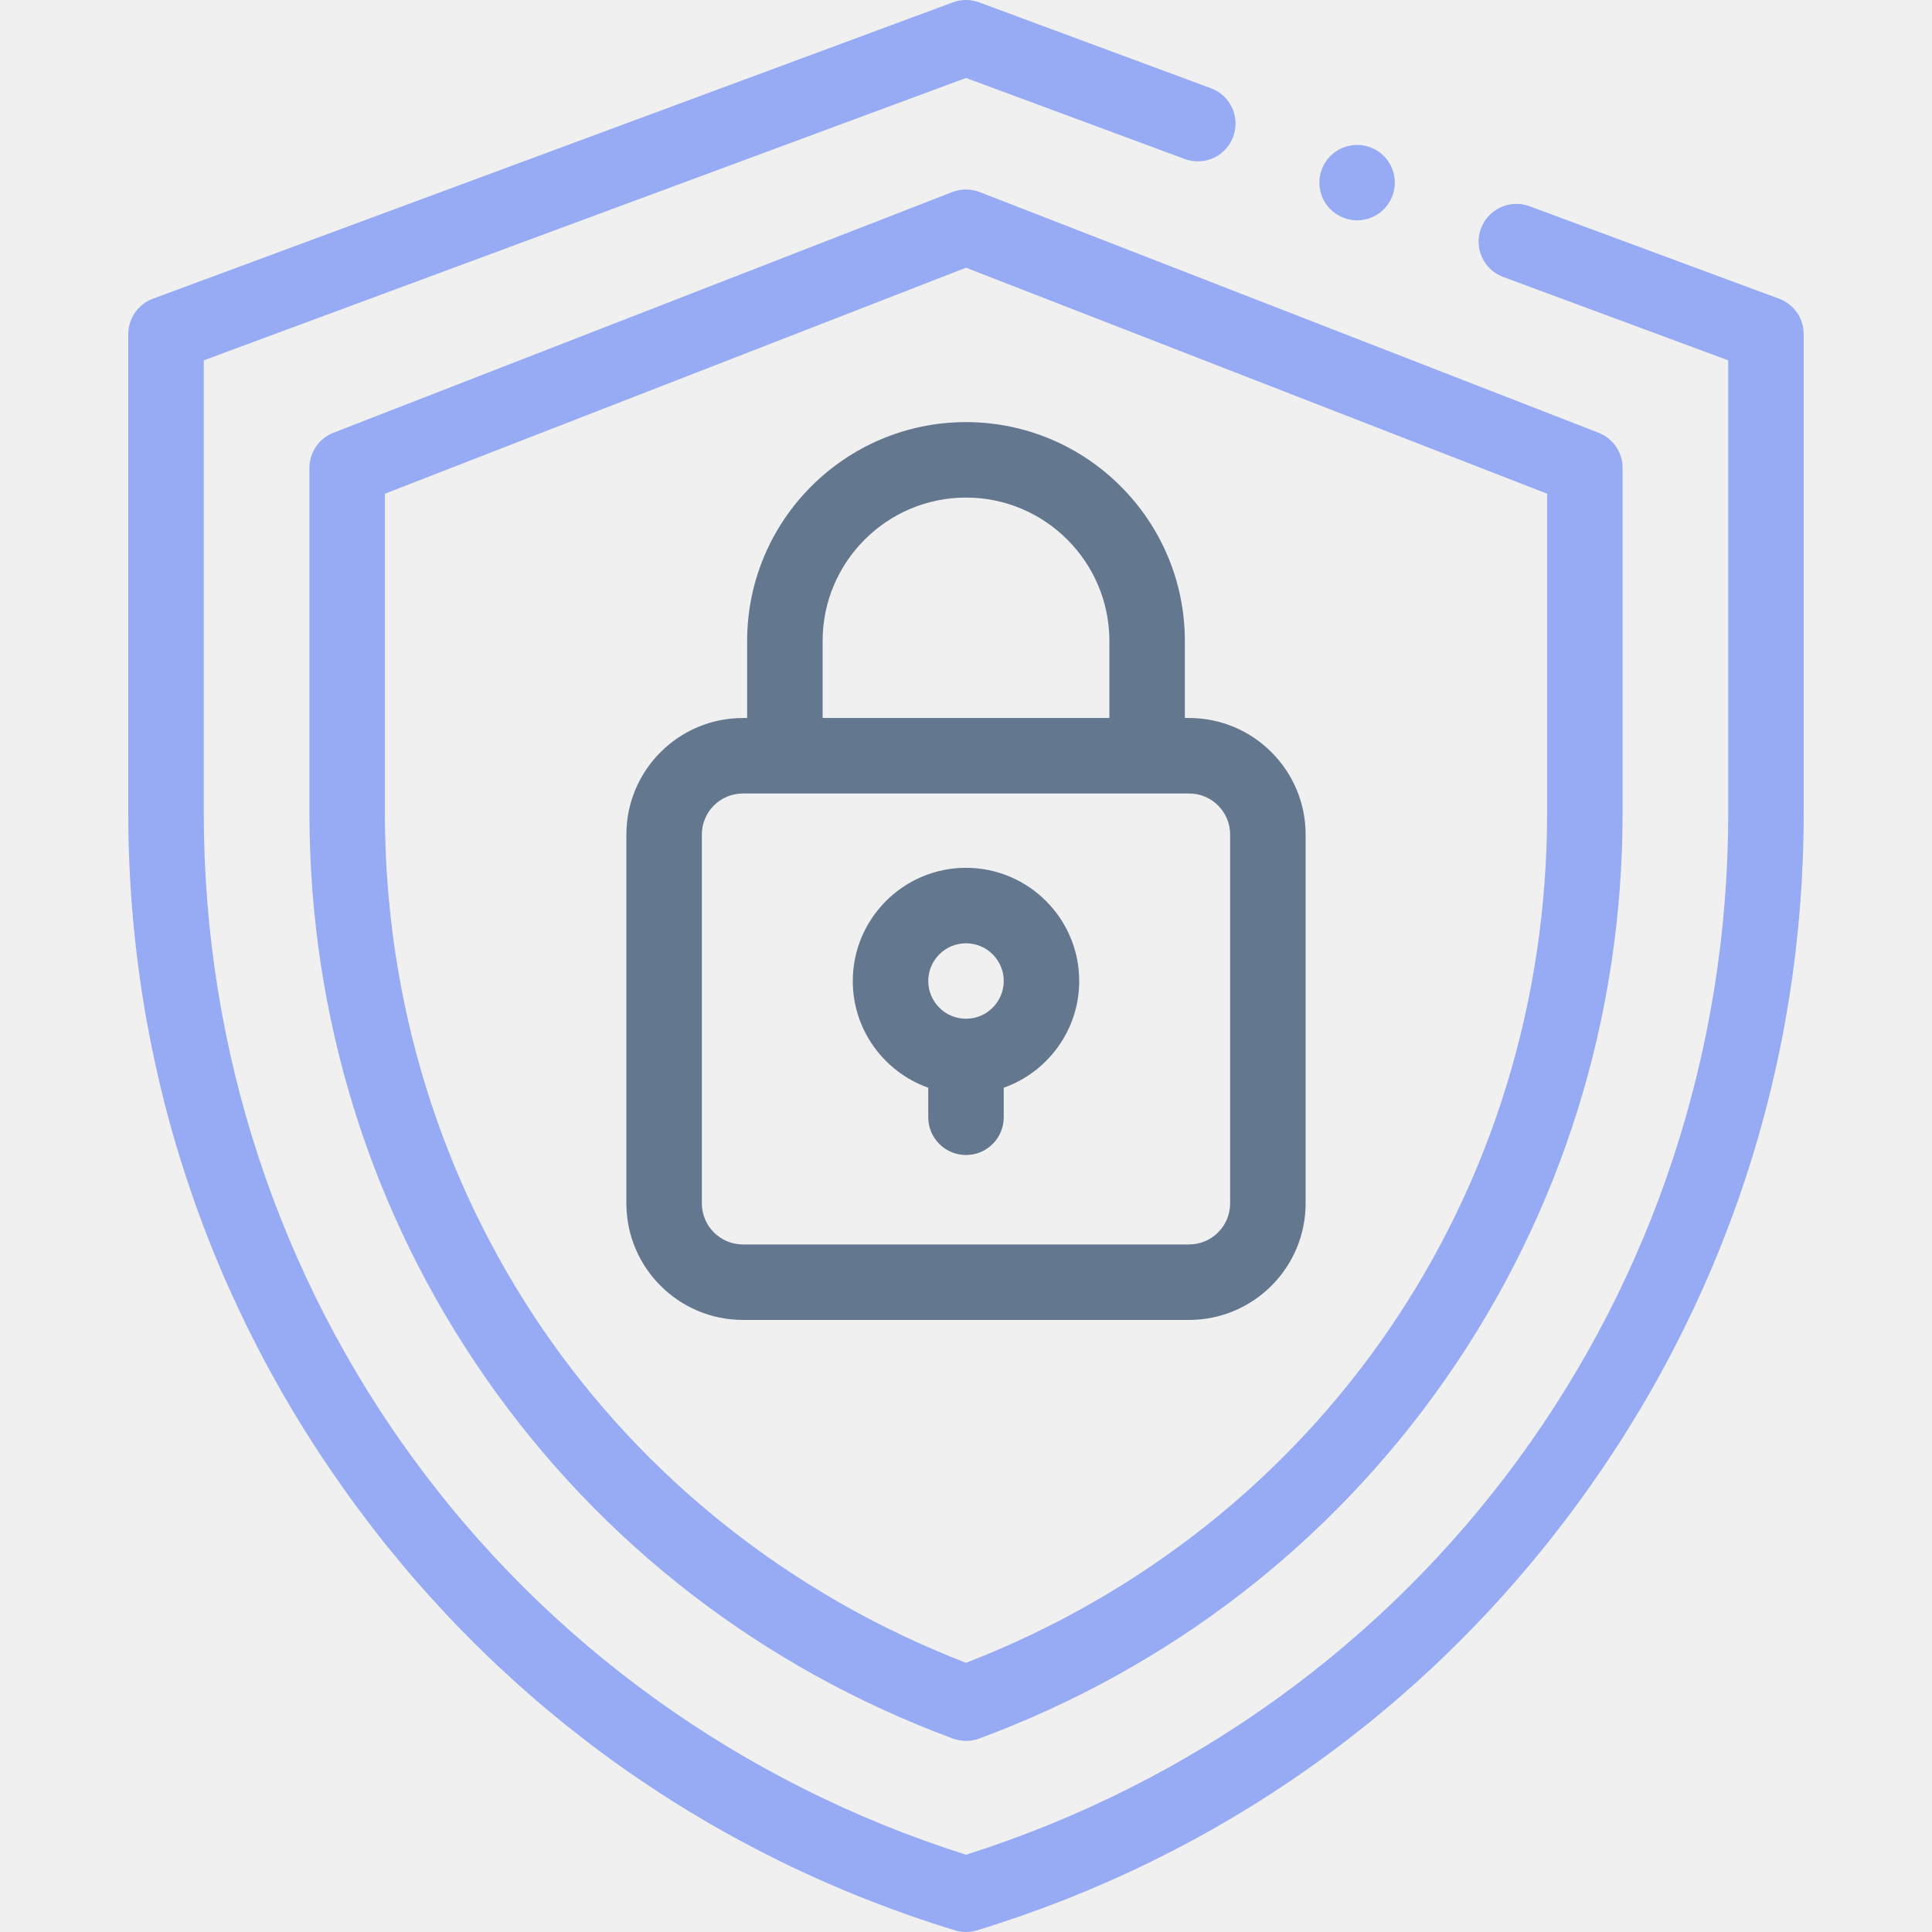
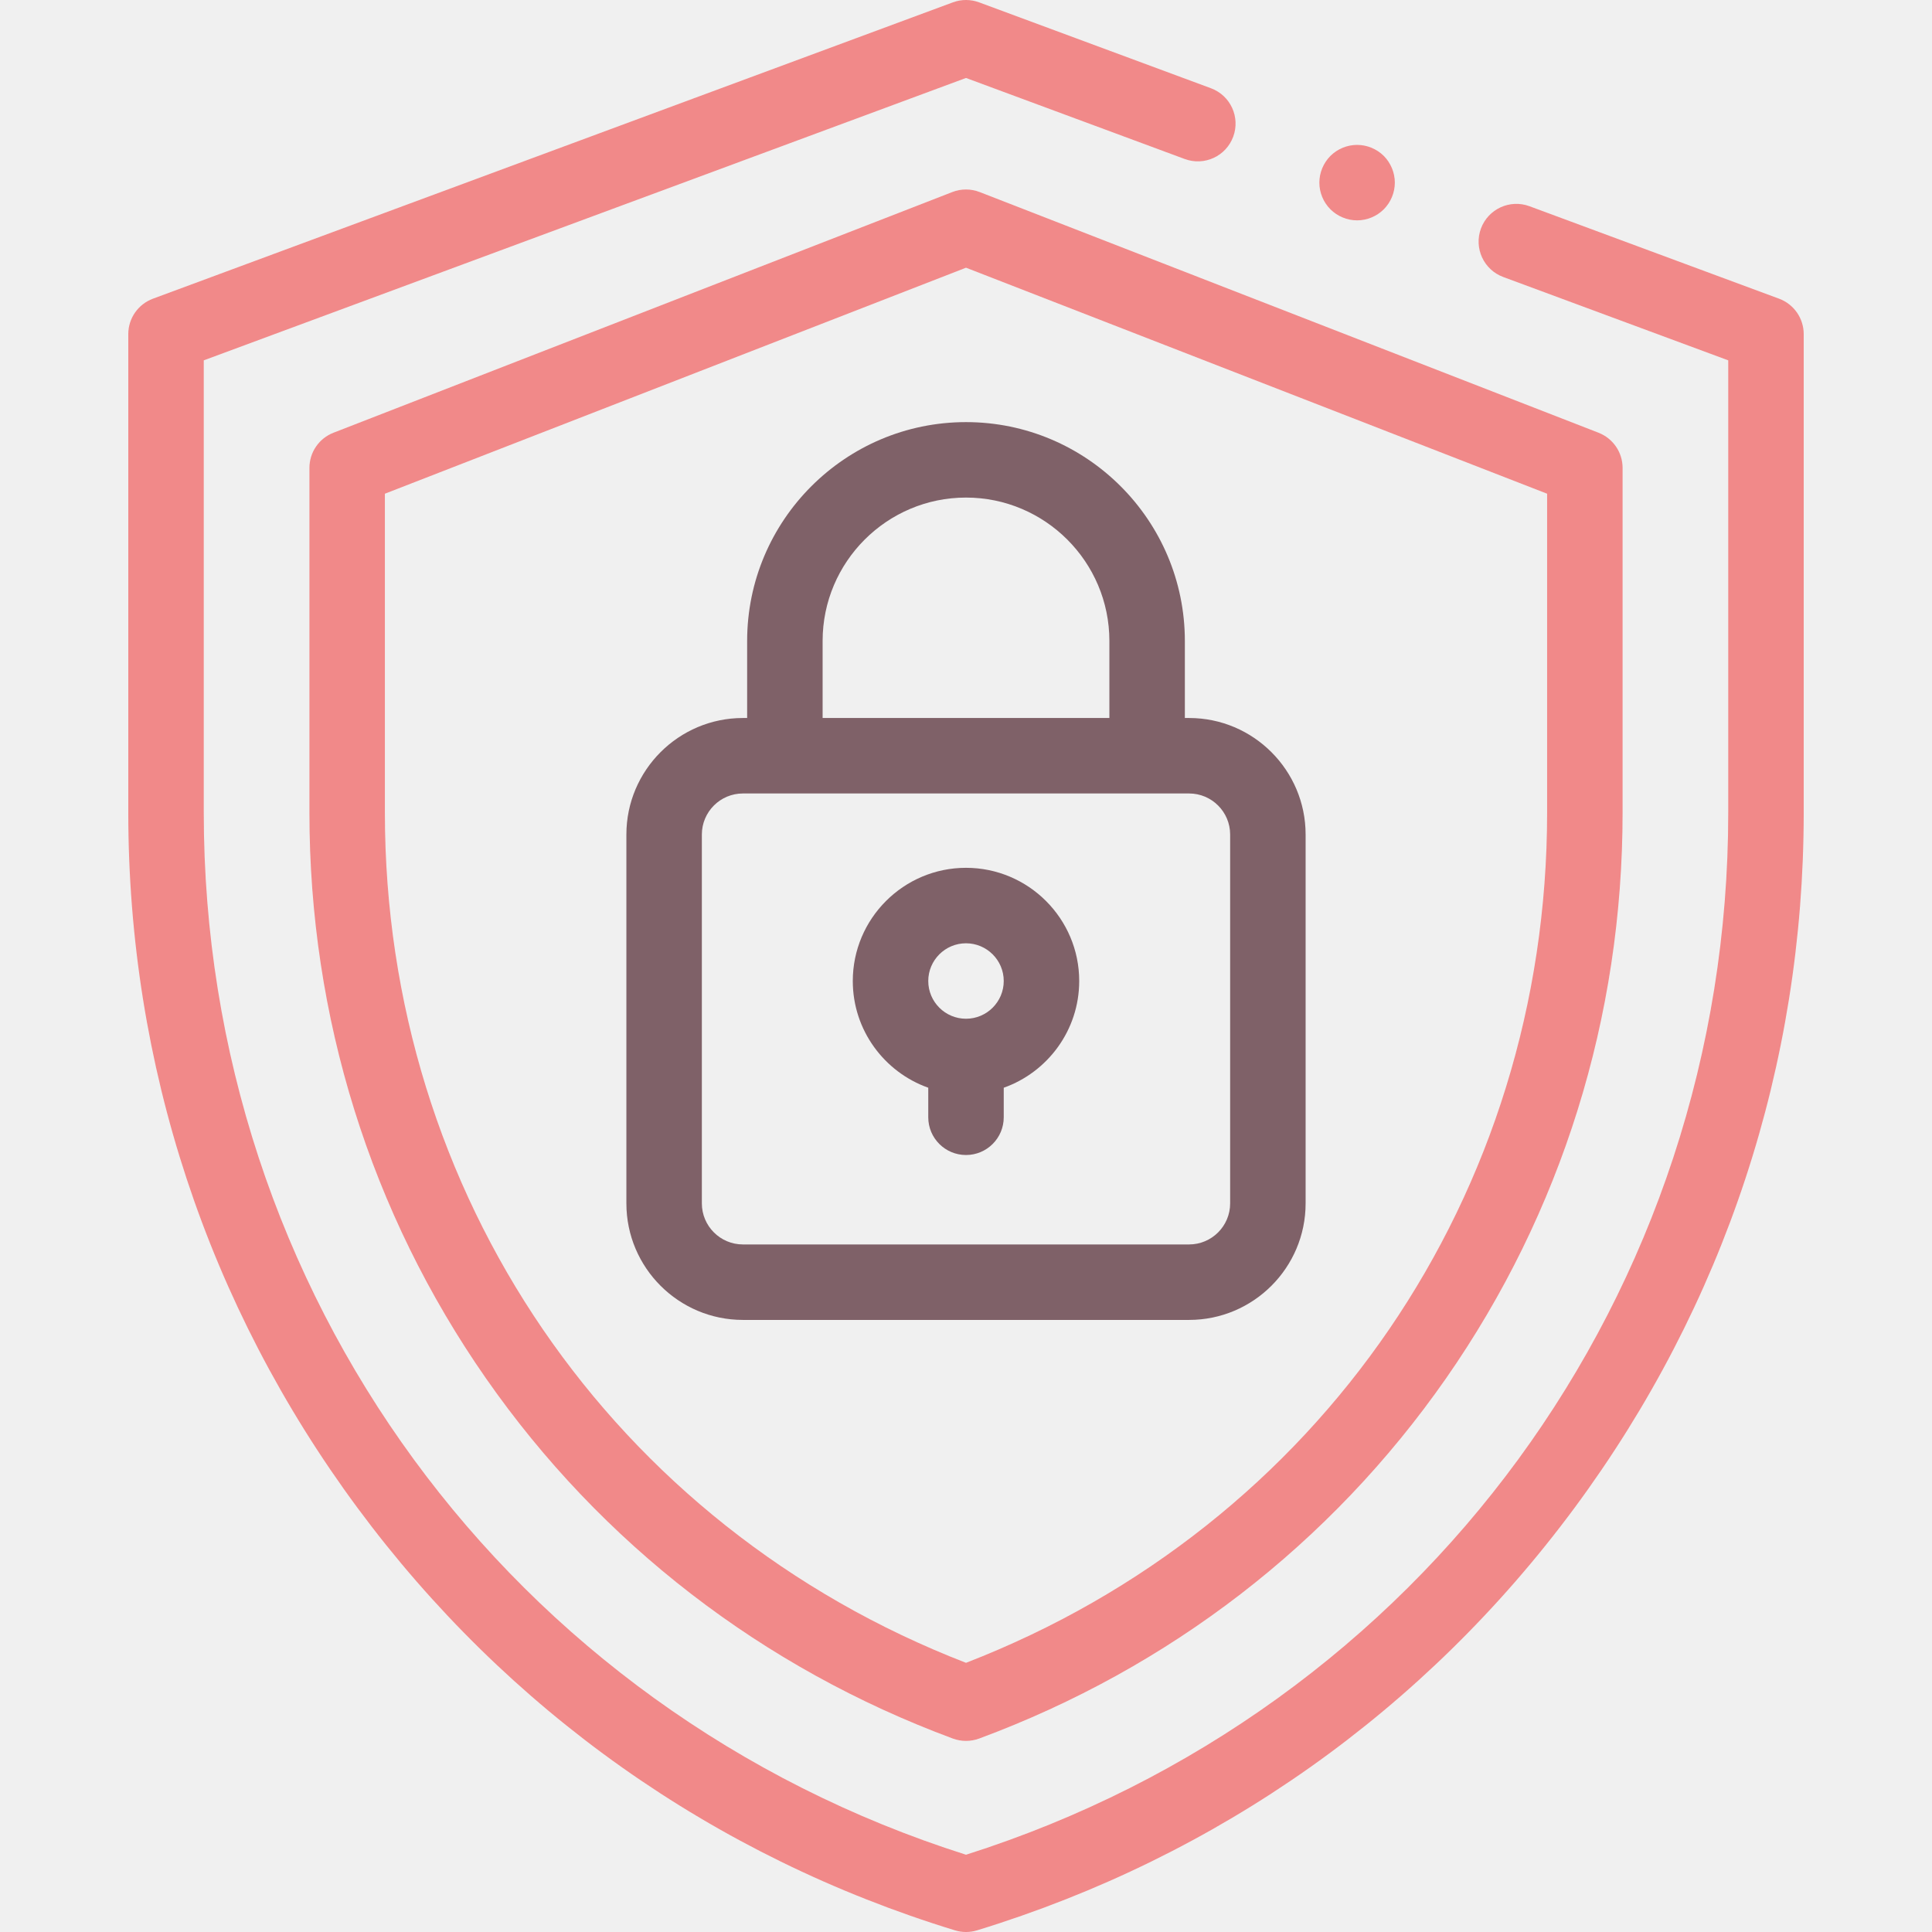
- <svg xmlns="http://www.w3.org/2000/svg" width="107" height="107" viewBox="0 0 107 107" fill="none">
-   <g clip-path="url(#clip0_231_9989)">
-     <g opacity="0.6">
-       <path d="M41.379 35.499V39.765H41.144C37.586 39.765 34.691 42.66 34.691 46.218V66.648C34.691 70.207 37.586 73.101 41.144 73.101H65.856C69.414 73.101 72.309 70.207 72.309 66.648V46.218C72.309 42.66 69.414 39.765 65.856 39.765H65.621V35.499C65.621 28.815 60.184 23.378 53.5 23.378C46.817 23.378 41.379 28.815 41.379 35.499ZM68.129 46.218V66.648C68.129 67.901 67.109 68.921 65.856 68.921H41.144C39.891 68.921 38.871 67.901 38.871 66.648V46.218C38.871 44.964 39.891 43.945 41.144 43.945H65.856C67.109 43.945 68.129 44.964 68.129 46.218ZM61.441 35.499V39.765H45.559V35.499C45.559 31.12 49.121 27.557 53.5 27.557C57.879 27.557 61.441 31.12 61.441 35.499Z" fill="#05264E" />
-       <path d="M53.5 48.062C50.043 48.062 47.23 50.875 47.23 54.331C47.23 57.056 48.977 59.379 51.41 60.242V61.879C51.41 63.033 52.346 63.968 53.5 63.968C54.654 63.968 55.59 63.033 55.59 61.879V60.242C58.022 59.379 59.77 57.056 59.77 54.331C59.77 50.875 56.957 48.062 53.5 48.062ZM53.5 56.421C52.347 56.421 51.41 55.484 51.41 54.331C51.41 53.179 52.347 52.242 53.5 52.242C54.652 52.242 55.59 53.179 55.59 54.331C55.59 55.484 54.652 56.421 53.5 56.421Z" fill="#05264E" />
+ <svg xmlns="http://www.w3.org/2000/svg" width="107" height="107" viewBox="0 0 107 107" fill="none" version="1.1" id="svg6">
+   <g clip-path="url(#clip0_231_9989)" id="g6">
+     <g opacity="0.6" id="g2">
+       <path d="M41.379 35.499V39.765H41.144C37.586 39.765 34.691 42.66 34.691 46.218V66.648C34.691 70.207 37.586 73.101 41.144 73.101H65.856C69.414 73.101 72.309 70.207 72.309 66.648V46.218C72.309 42.66 69.414 39.765 65.856 39.765H65.621V35.499C65.621 28.815 60.184 23.378 53.5 23.378C46.817 23.378 41.379 28.815 41.379 35.499ZM68.129 46.218V66.648C68.129 67.901 67.109 68.921 65.856 68.921H41.144C39.891 68.921 38.871 67.901 38.871 66.648V46.218C38.871 44.964 39.891 43.945 41.144 43.945H65.856C67.109 43.945 68.129 44.964 68.129 46.218ZM61.441 35.499V39.765H45.559V35.499C45.559 31.12 49.121 27.557 53.5 27.557C57.879 27.557 61.441 31.12 61.441 35.499Z" fill="#05264E" id="path1" style="fill:#33020e" />
+       <path d="M53.5 48.062C50.043 48.062 47.23 50.875 47.23 54.331C47.23 57.056 48.977 59.379 51.41 60.242V61.879C51.41 63.033 52.346 63.968 53.5 63.968C54.654 63.968 55.59 63.033 55.59 61.879V60.242C58.022 59.379 59.77 57.056 59.77 54.331C59.77 50.875 56.957 48.062 53.5 48.062ZM53.5 56.421C52.347 56.421 51.41 55.484 51.41 54.331C51.41 53.179 52.347 52.242 53.5 52.242C54.652 52.242 55.59 53.179 55.59 54.331C55.59 55.484 54.652 56.421 53.5 56.421Z" fill="#05264E" id="path2" style="fill:#33020e" />
    </g>
-     <g opacity="0.5">
-       <path d="M98.531 16.543L84.706 11.421C83.623 11.021 82.422 11.573 82.02 12.655C81.619 13.738 82.172 14.94 83.254 15.341L95.715 19.957V45.009C95.715 71.585 78.778 94.696 53.5 102.721C28.223 94.696 11.285 71.585 11.285 45.009V19.957L53.5 4.318L65.613 8.806C66.696 9.208 67.898 8.655 68.299 7.572C68.7 6.49 68.148 5.287 67.065 4.887L54.226 0.13C53.758 -0.043 53.242 -0.043 52.774 0.13L8.47 16.543C7.649 16.847 7.105 17.629 7.105 18.503V45.009C7.105 58.969 11.493 72.281 19.795 83.504C28.096 94.728 39.54 102.821 52.888 106.908C53.088 106.969 53.294 107 53.5 107C53.707 107 53.912 106.969 54.112 106.908C67.46 102.821 78.904 94.728 87.206 83.504C95.507 72.281 99.895 58.969 99.895 45.009V18.503C99.895 17.629 99.35 16.847 98.531 16.543Z" fill="#3C65F5" />
-       <path d="M52.742 10.636L18.469 23.966C17.666 24.278 17.137 25.052 17.137 25.914V45.009C17.137 56.326 20.518 67.16 26.915 76.338C33.29 85.485 42.232 92.383 52.774 96.287C53.009 96.373 53.254 96.416 53.5 96.416C53.746 96.416 53.992 96.373 54.226 96.287C64.768 92.383 73.71 85.485 80.085 76.338C86.482 67.16 89.864 56.326 89.864 45.009V25.914C89.864 25.052 89.335 24.279 88.531 23.966L54.258 10.637C53.77 10.447 53.23 10.447 52.742 10.636ZM85.684 45.009C85.684 66.118 73.078 84.514 53.5 92.092C33.922 84.514 21.316 66.118 21.316 45.009V27.343L53.5 14.826L85.684 27.343V45.009Z" fill="#3C65F5" />
-       <path d="M75.16 12.204C75.71 12.204 76.249 11.981 76.638 11.592C77.026 11.201 77.25 10.665 77.25 10.114C77.25 9.565 77.026 9.025 76.638 8.635C76.249 8.247 75.71 8.025 75.16 8.025C74.611 8.025 74.072 8.247 73.683 8.635C73.295 9.025 73.07 9.563 73.07 10.114C73.07 10.665 73.294 11.204 73.683 11.592C74.072 11.981 74.611 12.204 75.16 12.204Z" fill="#3C65F5" />
+     <g opacity="0.5" id="g5">
+       <path d="M98.531 16.543L84.706 11.421C83.623 11.021 82.422 11.573 82.02 12.655C81.619 13.738 82.172 14.94 83.254 15.341L95.715 19.957V45.009C95.715 71.585 78.778 94.696 53.5 102.721C28.223 94.696 11.285 71.585 11.285 45.009V19.957L53.5 4.318L65.613 8.806C66.696 9.208 67.898 8.655 68.299 7.572C68.7 6.49 68.148 5.287 67.065 4.887L54.226 0.13C53.758 -0.043 53.242 -0.043 52.774 0.13L8.47 16.543C7.649 16.847 7.105 17.629 7.105 18.503V45.009C7.105 58.969 11.493 72.281 19.795 83.504C28.096 94.728 39.54 102.821 52.888 106.908C53.088 106.969 53.294 107 53.5 107C53.707 107 53.912 106.969 54.112 106.908C67.46 102.821 78.904 94.728 87.206 83.504C95.507 72.281 99.895 58.969 99.895 45.009V18.503C99.895 17.629 99.35 16.847 98.531 16.543Z" fill="#3C65F5" id="path3" style="fill:#f22121" />
+       <path d="M52.742 10.636L18.469 23.966C17.666 24.278 17.137 25.052 17.137 25.914V45.009C17.137 56.326 20.518 67.16 26.915 76.338C33.29 85.485 42.232 92.383 52.774 96.287C53.009 96.373 53.254 96.416 53.5 96.416C53.746 96.416 53.992 96.373 54.226 96.287C64.768 92.383 73.71 85.485 80.085 76.338C86.482 67.16 89.864 56.326 89.864 45.009V25.914C89.864 25.052 89.335 24.279 88.531 23.966L54.258 10.637C53.77 10.447 53.23 10.447 52.742 10.636ZM85.684 45.009C85.684 66.118 73.078 84.514 53.5 92.092C33.922 84.514 21.316 66.118 21.316 45.009V27.343L53.5 14.826L85.684 27.343V45.009Z" fill="#3C65F5" id="path4" style="fill:#f22121" />
+       <path d="M75.16 12.204C75.71 12.204 76.249 11.981 76.638 11.592C77.026 11.201 77.25 10.665 77.25 10.114C77.25 9.565 77.026 9.025 76.638 8.635C76.249 8.247 75.71 8.025 75.16 8.025C74.611 8.025 74.072 8.247 73.683 8.635C73.295 9.025 73.07 9.563 73.07 10.114C73.07 10.665 73.294 11.204 73.683 11.592C74.072 11.981 74.611 12.204 75.16 12.204Z" fill="#3C65F5" id="path5" style="fill:#f22121" />
    </g>
  </g>
-   <defs>
+   <defs id="defs6">
    <clipPath id="clip0_231_9989">
-       <rect width="107" height="107" fill="white" />
+       <rect width="107" height="107" fill="white" id="rect6" />
    </clipPath>
  </defs>
</svg>
